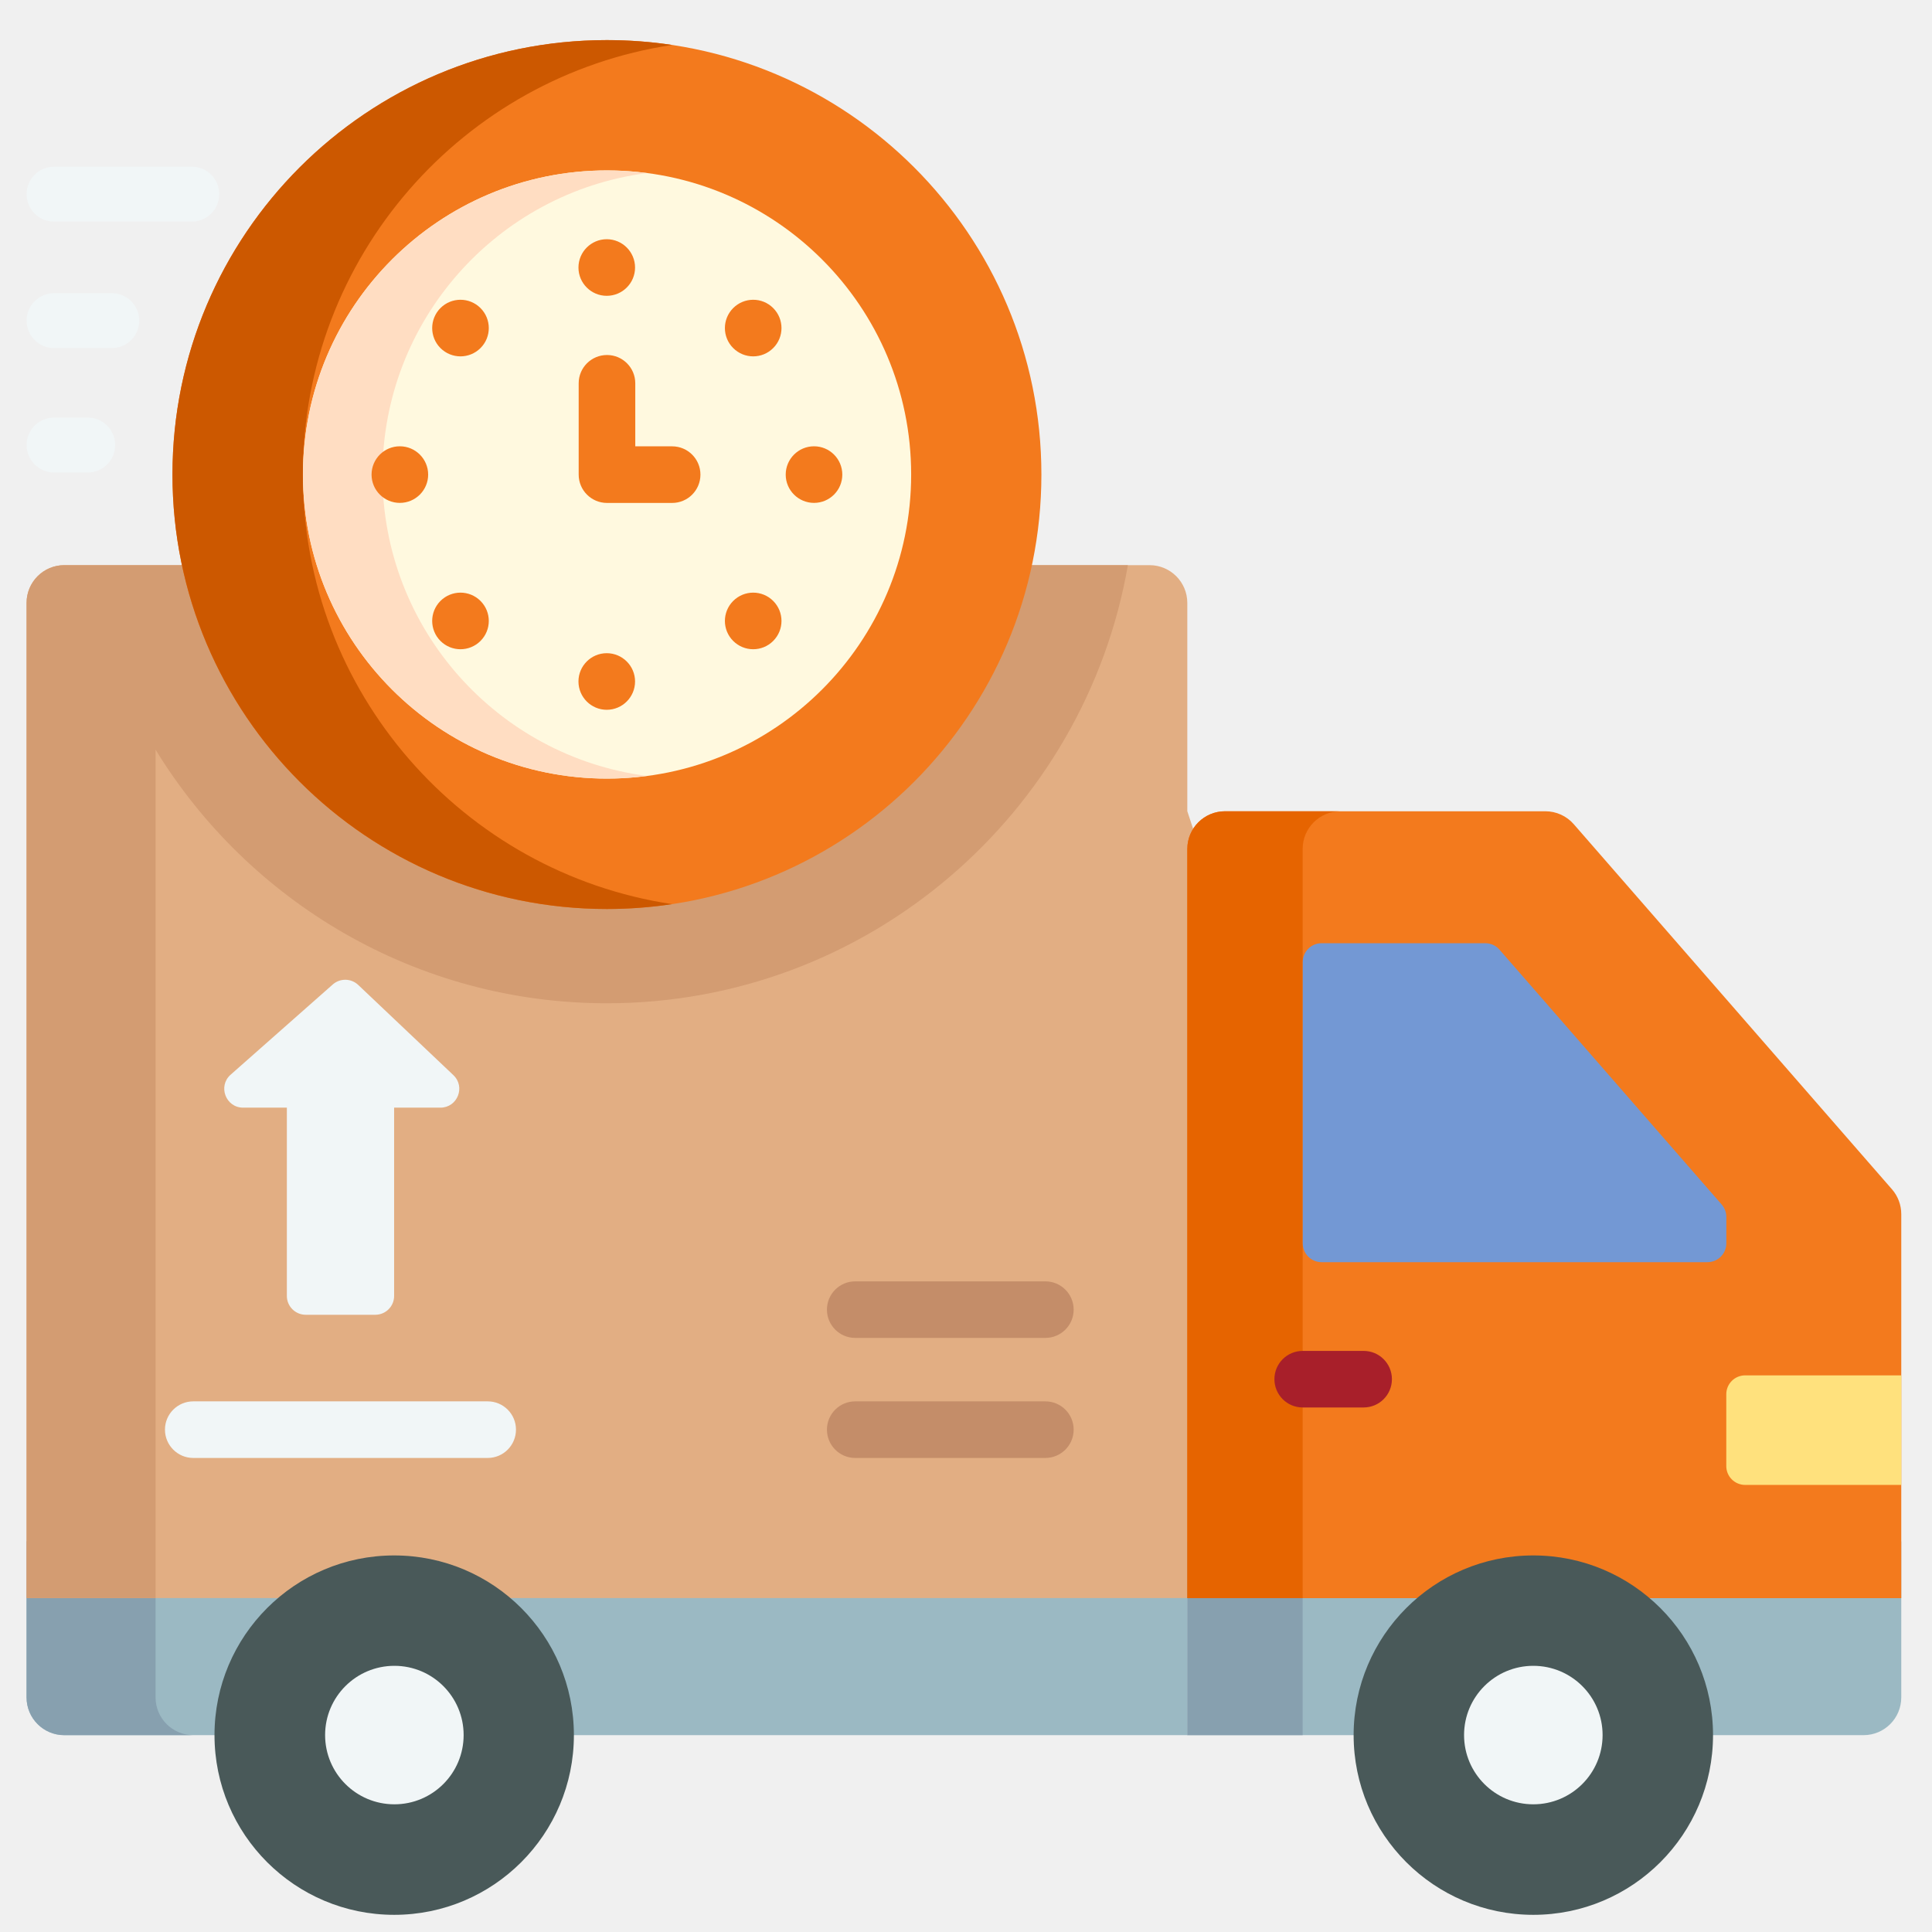
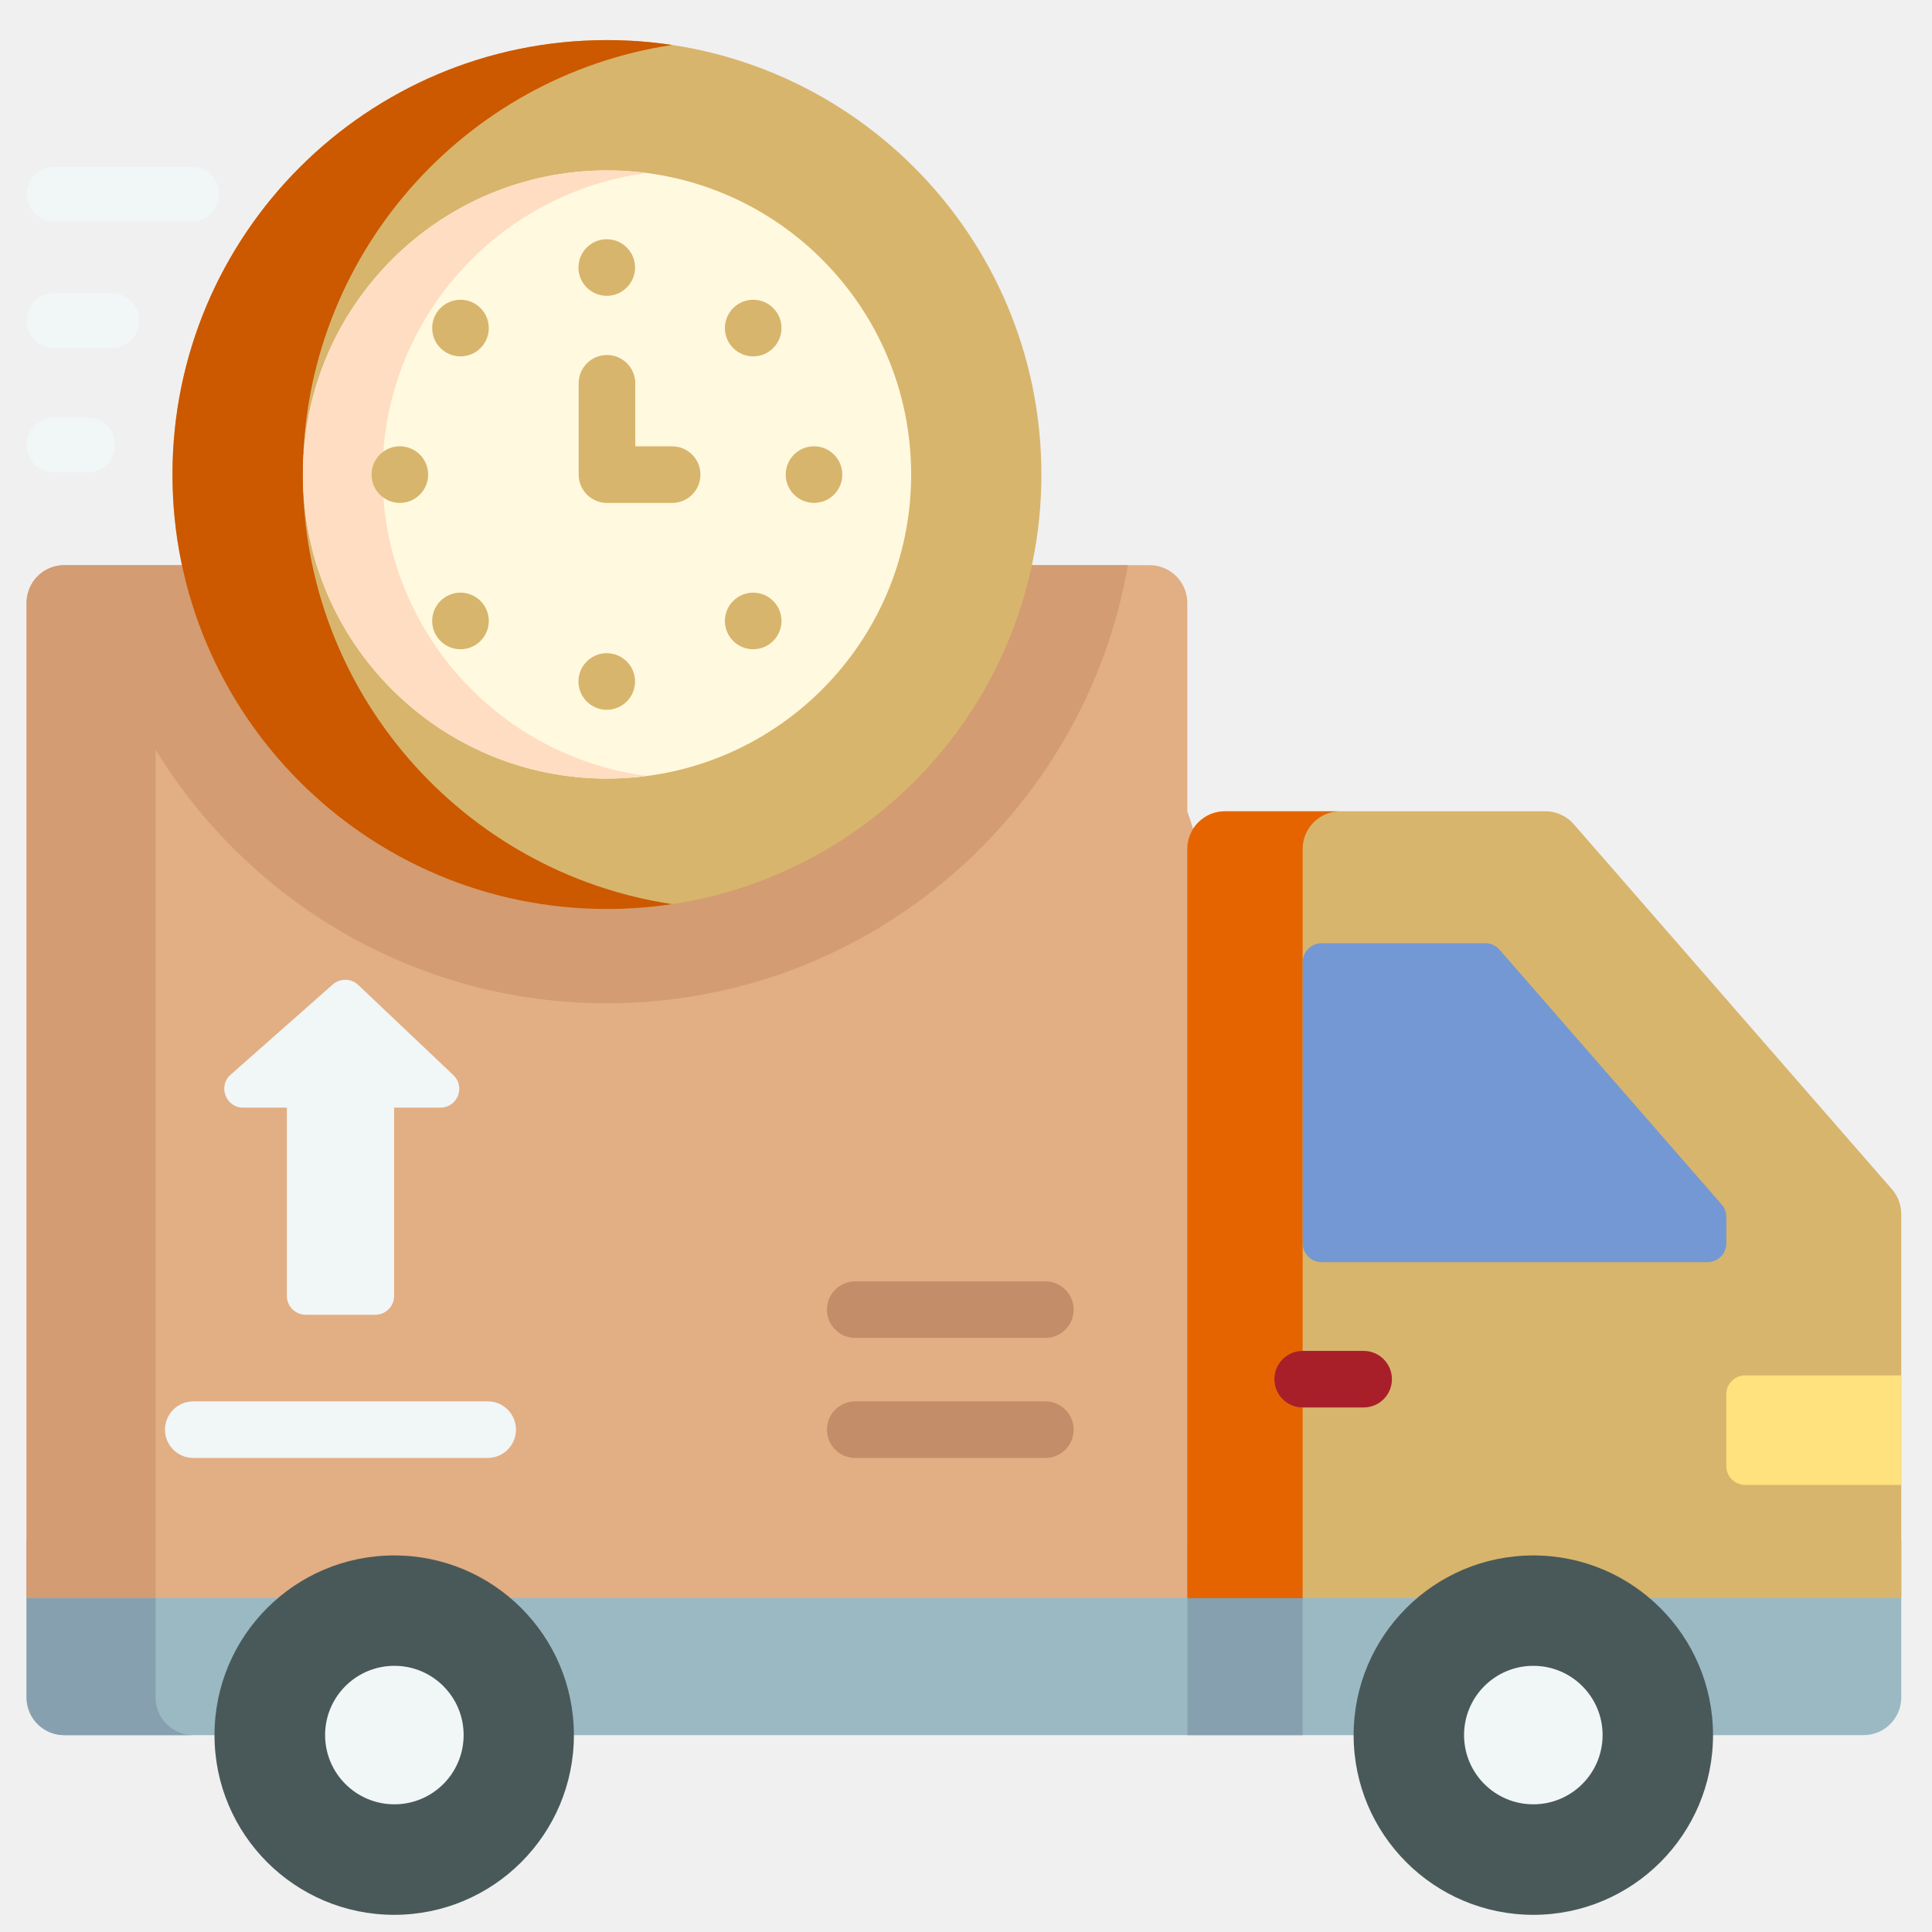
<svg xmlns="http://www.w3.org/2000/svg" width="44" height="44" viewBox="0 0 44 44" fill="none">
  <g clip-path="url(#clip0_82_5796)">
    <path d="M0.605 35.105V38.658C0.605 39.132 0.989 39.517 1.464 39.517H27.04V35.105H0.605L0.605 35.105Z" fill="#9BB9C3" />
    <path d="M3.543 38.658V35.105H0.605V38.658C0.605 39.132 0.989 39.517 1.464 39.517H4.402C3.928 39.517 3.543 39.132 3.543 38.658Z" fill="#87A0AF" />
    <path d="M0.605 36.395H27.04L29.232 25.113L27.04 18.474V13.73C27.04 13.256 26.655 12.871 26.181 12.871H1.464C0.989 12.871 0.605 13.256 0.605 13.73L0.605 36.395Z" fill="#E2AE83" />
    <path d="M1.464 12.871C0.989 12.871 0.605 13.256 0.605 13.73V36.395H3.543V17.073C5.661 20.534 9.476 22.849 13.822 22.849C19.759 22.849 24.705 18.531 25.687 12.871H1.464Z" fill="#D39C72" />
    <path d="M8.977 43.609C6.717 43.609 4.885 41.776 4.885 39.516C4.885 37.256 6.717 35.424 8.977 35.424C11.238 35.424 13.07 37.256 13.07 39.516C13.07 41.776 11.237 43.609 8.977 43.609Z" fill="#495959" />
    <path d="M8.982 37.938C8.111 37.938 7.404 38.644 7.404 39.515C7.404 40.386 8.111 41.092 8.982 41.092C9.853 41.092 10.559 40.386 10.559 39.515C10.559 38.644 9.853 37.938 8.982 37.938Z" fill="#F1F6F7" />
    <path d="M27.04 35.105V39.517H42.441C42.916 39.517 43.3 39.132 43.3 38.658V35.105H27.04V35.105Z" fill="#9BB9C3" />
    <path d="M27.04 35.105H29.667V39.517H27.04V35.105Z" fill="#87A0AF" />
-     <path d="M43.089 27.086L35.841 18.77C35.678 18.583 35.442 18.476 35.194 18.476H27.899C27.425 18.476 27.04 18.86 27.04 19.335V36.397H43.3V27.65C43.3 27.443 43.225 27.242 43.089 27.086Z" fill="#F37A1D" />
+     <path d="M43.089 27.086L35.841 18.77C35.678 18.583 35.442 18.476 35.194 18.476H27.899C27.425 18.476 27.04 18.86 27.04 19.335V36.397H43.3V27.65C43.3 27.443 43.225 27.242 43.089 27.086Z" fill="#d8b56c" />
    <path d="M30.526 18.476H27.899C27.425 18.476 27.04 18.86 27.04 19.335V36.397H29.667V19.335C29.667 18.86 30.051 18.476 30.526 18.476Z" fill="#E66400" />
    <path d="M29.669 28.316V21.911C29.669 21.674 29.861 21.481 30.098 21.481H33.828C33.952 21.481 34.07 21.535 34.151 21.629L39.21 27.432C39.278 27.511 39.316 27.611 39.316 27.715V28.316C39.316 28.553 39.124 28.745 38.886 28.745H30.098C29.861 28.745 29.669 28.553 29.669 28.316Z" fill="#7398D4" />
    <path d="M31.056 32.054H29.668C29.312 32.054 29.024 31.766 29.024 31.41C29.024 31.054 29.312 30.766 29.668 30.766H31.056C31.412 30.766 31.7 31.054 31.7 31.41C31.7 31.766 31.412 32.054 31.056 32.054Z" fill="#A81F2A" />
    <path d="M34.92 43.609C32.66 43.609 30.828 41.776 30.828 39.516C30.828 37.256 32.66 35.424 34.92 35.424C37.18 35.424 39.013 37.256 39.013 39.516C39.013 41.776 37.18 43.609 34.92 43.609Z" fill="#495959" />
    <path d="M34.92 37.938C34.049 37.938 33.343 38.644 33.343 39.515C33.343 40.386 34.049 41.092 34.92 41.092C35.792 41.092 36.498 40.386 36.498 39.515C36.498 38.644 35.792 37.938 34.92 37.938Z" fill="#F1F6F7" />
    <path d="M39.745 33.818H43.301V31.323H39.745C39.507 31.323 39.315 31.515 39.315 31.753V33.389C39.315 33.626 39.507 33.818 39.745 33.818Z" fill="#FFE17D" />
    <path d="M23.807 33.204H19.477C19.121 33.204 18.833 32.915 18.833 32.559C18.833 32.203 19.121 31.915 19.477 31.915H23.807C24.163 31.915 24.452 32.203 24.452 32.559C24.452 32.915 24.163 33.204 23.807 33.204Z" fill="#C48D69" />
    <path d="M23.807 30.47H19.477C19.121 30.47 18.833 30.182 18.833 29.826C18.833 29.47 19.121 29.182 19.477 29.182H23.807C24.163 29.182 24.452 29.47 24.452 29.826C24.452 30.182 24.163 30.47 23.807 30.47Z" fill="#C48D69" />
    <path d="M11.107 33.204H4.401C4.046 33.204 3.757 32.915 3.757 32.559C3.757 32.203 4.046 31.915 4.401 31.915H11.107C11.463 31.915 11.751 32.203 11.751 32.559C11.751 32.915 11.463 33.204 11.107 33.204Z" fill="#F1F6F7" />
    <path d="M6.963 29.943H8.547C8.784 29.943 8.976 29.751 8.976 29.514V25.226H10.03C10.418 25.226 10.607 24.752 10.325 24.485L8.158 22.431C7.996 22.278 7.745 22.274 7.578 22.421L5.253 24.475C4.956 24.736 5.142 25.226 5.537 25.226H6.533V29.514C6.533 29.751 6.726 29.943 6.963 29.943Z" fill="#F1F6F7" />
-     <path d="M13.822 20.702C8.358 20.702 3.928 16.272 3.928 10.807C3.928 5.343 8.358 0.913 13.822 0.913C19.287 0.913 23.717 5.343 23.717 10.807C23.717 16.272 19.287 20.702 13.822 20.702Z" fill="#F37A1D" />
+     <path d="M13.822 20.702C8.358 20.702 3.928 16.272 3.928 10.807C3.928 5.343 8.358 0.913 13.822 0.913C19.287 0.913 23.717 5.343 23.717 10.807C23.717 16.272 19.287 20.702 13.822 20.702Z" fill="#d8b56c" />
    <path d="M6.897 10.807C6.897 5.847 10.546 1.74 15.307 1.024C14.823 0.951 14.327 0.913 13.822 0.913C8.358 0.913 3.928 5.343 3.928 10.807C3.928 16.272 8.358 20.702 13.822 20.702C14.327 20.702 14.822 20.664 15.307 20.591C10.547 19.875 6.897 15.767 6.897 10.807Z" fill="#CC5800" />
    <path d="M13.825 3.881C10 3.881 6.9 6.981 6.9 10.806C6.9 14.631 10 17.732 13.825 17.732C17.65 17.732 20.751 14.631 20.751 10.806C20.751 6.981 17.65 3.881 13.825 3.881Z" fill="#FFF9DF" />
    <path d="M8.71 10.806C8.71 7.288 11.334 4.385 14.73 3.942C14.434 3.903 14.132 3.881 13.825 3.881C10 3.881 6.9 6.981 6.9 10.806C6.9 14.631 10 17.732 13.825 17.732C14.132 17.732 14.434 17.71 14.73 17.671C11.334 17.227 8.71 14.324 8.71 10.806Z" fill="#FFDDC2" />
-     <path d="M15.308 11.454H13.824C13.468 11.454 13.179 11.165 13.179 10.809V8.729C13.179 8.373 13.468 8.085 13.824 8.085C14.179 8.085 14.468 8.373 14.468 8.729V10.165H15.308C15.664 10.165 15.952 10.454 15.952 10.809C15.952 11.165 15.664 11.454 15.308 11.454Z" fill="#F37A1D" />
+     <path d="M15.308 11.454H13.824C13.468 11.454 13.179 11.165 13.179 10.809V8.729C13.179 8.373 13.468 8.085 13.824 8.085C14.179 8.085 14.468 8.373 14.468 8.729V10.165H15.308C15.664 10.165 15.952 10.454 15.952 10.809C15.952 11.165 15.664 11.454 15.308 11.454Z" fill="#d8b56c" />
    <path d="M4.367 5.047H1.232C0.886 5.047 0.606 4.767 0.606 4.421C0.606 4.076 0.886 3.796 1.232 3.796H4.367C4.713 3.796 4.993 4.076 4.993 4.421C4.993 4.767 4.713 5.047 4.367 5.047Z" fill="#F1F6F7" />
    <path d="M1.997 10.761H1.232C0.886 10.761 0.606 10.481 0.606 10.135C0.606 9.79 0.886 9.51 1.232 9.51H1.997C2.343 9.51 2.623 9.79 2.623 10.135C2.623 10.481 2.343 10.761 1.997 10.761Z" fill="#F1F6F7" />
    <path d="M2.545 7.928H1.232C0.886 7.928 0.606 7.648 0.606 7.302C0.606 6.957 0.886 6.677 1.232 6.677H2.545C2.891 6.677 3.171 6.957 3.171 7.302C3.171 7.648 2.891 7.928 2.545 7.928Z" fill="#F1F6F7" />
-     <path d="M13.818 6.737C14.174 6.737 14.463 6.449 14.463 6.093C14.463 5.737 14.174 5.448 13.818 5.448C13.463 5.448 13.174 5.737 13.174 6.093C13.174 6.449 13.463 6.737 13.818 6.737Z" fill="#F37A1D" />
-     <path d="M13.818 16.165C14.174 16.165 14.463 15.876 14.463 15.52C14.463 15.165 14.174 14.876 13.818 14.876C13.463 14.876 13.174 15.165 13.174 15.52C13.174 15.876 13.463 16.165 13.818 16.165Z" fill="#F37A1D" />
-     <path d="M16.698 7.927C16.95 8.179 17.358 8.179 17.609 7.927C17.861 7.676 17.861 7.268 17.609 7.016C17.358 6.764 16.95 6.764 16.698 7.016C16.446 7.268 16.446 7.676 16.698 7.927Z" fill="#F37A1D" />
-     <path d="M10.943 13.686C10.691 13.434 10.283 13.434 10.031 13.686C9.78 13.938 9.78 14.345 10.031 14.597C10.283 14.849 10.691 14.849 10.943 14.597C11.195 14.345 11.195 13.938 10.943 13.686Z" fill="#F37A1D" />
-     <path d="M18.539 11.453C18.895 11.453 19.183 11.164 19.183 10.809C19.183 10.453 18.895 10.164 18.539 10.164C18.183 10.164 17.894 10.453 17.894 10.809C17.894 11.164 18.183 11.453 18.539 11.453Z" fill="#F37A1D" />
-     <path d="M9.106 11.453C9.462 11.453 9.751 11.164 9.751 10.809C9.751 10.453 9.462 10.164 9.106 10.164C8.75 10.164 8.462 10.453 8.462 10.809C8.462 11.164 8.75 11.453 9.106 11.453Z" fill="#F37A1D" />
-     <path d="M16.698 14.597C16.95 14.849 17.358 14.849 17.609 14.597C17.861 14.345 17.861 13.938 17.609 13.686C17.358 13.434 16.95 13.434 16.698 13.686C16.446 13.938 16.446 14.346 16.698 14.597Z" fill="#F37A1D" />
-     <path d="M10.943 7.016C10.691 6.764 10.283 6.764 10.031 7.016C9.78 7.268 9.78 7.676 10.031 7.927C10.283 8.179 10.691 8.179 10.943 7.927C11.195 7.676 11.195 7.268 10.943 7.016Z" fill="#F37A1D" />
+     <path d="M13.818 6.737C14.174 6.737 14.463 6.449 14.463 6.093C14.463 5.737 14.174 5.448 13.818 5.448C13.463 5.448 13.174 5.737 13.174 6.093C13.174 6.449 13.463 6.737 13.818 6.737Z" fill="#d8b56c" />
+     <path d="M13.818 16.165C14.174 16.165 14.463 15.876 14.463 15.52C14.463 15.165 14.174 14.876 13.818 14.876C13.463 14.876 13.174 15.165 13.174 15.52C13.174 15.876 13.463 16.165 13.818 16.165Z" fill="#d8b56c" />
+     <path d="M16.698 7.927C16.95 8.179 17.358 8.179 17.609 7.927C17.861 7.676 17.861 7.268 17.609 7.016C17.358 6.764 16.95 6.764 16.698 7.016C16.446 7.268 16.446 7.676 16.698 7.927Z" fill="#d8b56c" />
+     <path d="M10.943 13.686C10.691 13.434 10.283 13.434 10.031 13.686C9.78 13.938 9.78 14.345 10.031 14.597C10.283 14.849 10.691 14.849 10.943 14.597C11.195 14.345 11.195 13.938 10.943 13.686Z" fill="#d8b56c" />
+     <path d="M18.539 11.453C18.895 11.453 19.183 11.164 19.183 10.809C19.183 10.453 18.895 10.164 18.539 10.164C18.183 10.164 17.894 10.453 17.894 10.809C17.894 11.164 18.183 11.453 18.539 11.453Z" fill="#d8b56c" />
+     <path d="M9.106 11.453C9.462 11.453 9.751 11.164 9.751 10.809C9.751 10.453 9.462 10.164 9.106 10.164C8.75 10.164 8.462 10.453 8.462 10.809C8.462 11.164 8.75 11.453 9.106 11.453Z" fill="#d8b56c" />
+     <path d="M16.698 14.597C16.95 14.849 17.358 14.849 17.609 14.597C17.861 14.345 17.861 13.938 17.609 13.686C17.358 13.434 16.95 13.434 16.698 13.686C16.446 13.938 16.446 14.346 16.698 14.597Z" fill="#d8b56c" />
+     <path d="M10.943 7.016C10.691 6.764 10.283 6.764 10.031 7.016C9.78 7.268 9.78 7.676 10.031 7.927C10.283 8.179 10.691 8.179 10.943 7.927C11.195 7.676 11.195 7.268 10.943 7.016Z" fill="#d8b56c" />
  </g>
  <defs>
    <clipPath id="clip0_82_5796">
      <rect width="42.695" height="42.695" fill="white" transform="translate(0.605835 0.914062)" />
    </clipPath>
  </defs>
</svg>
